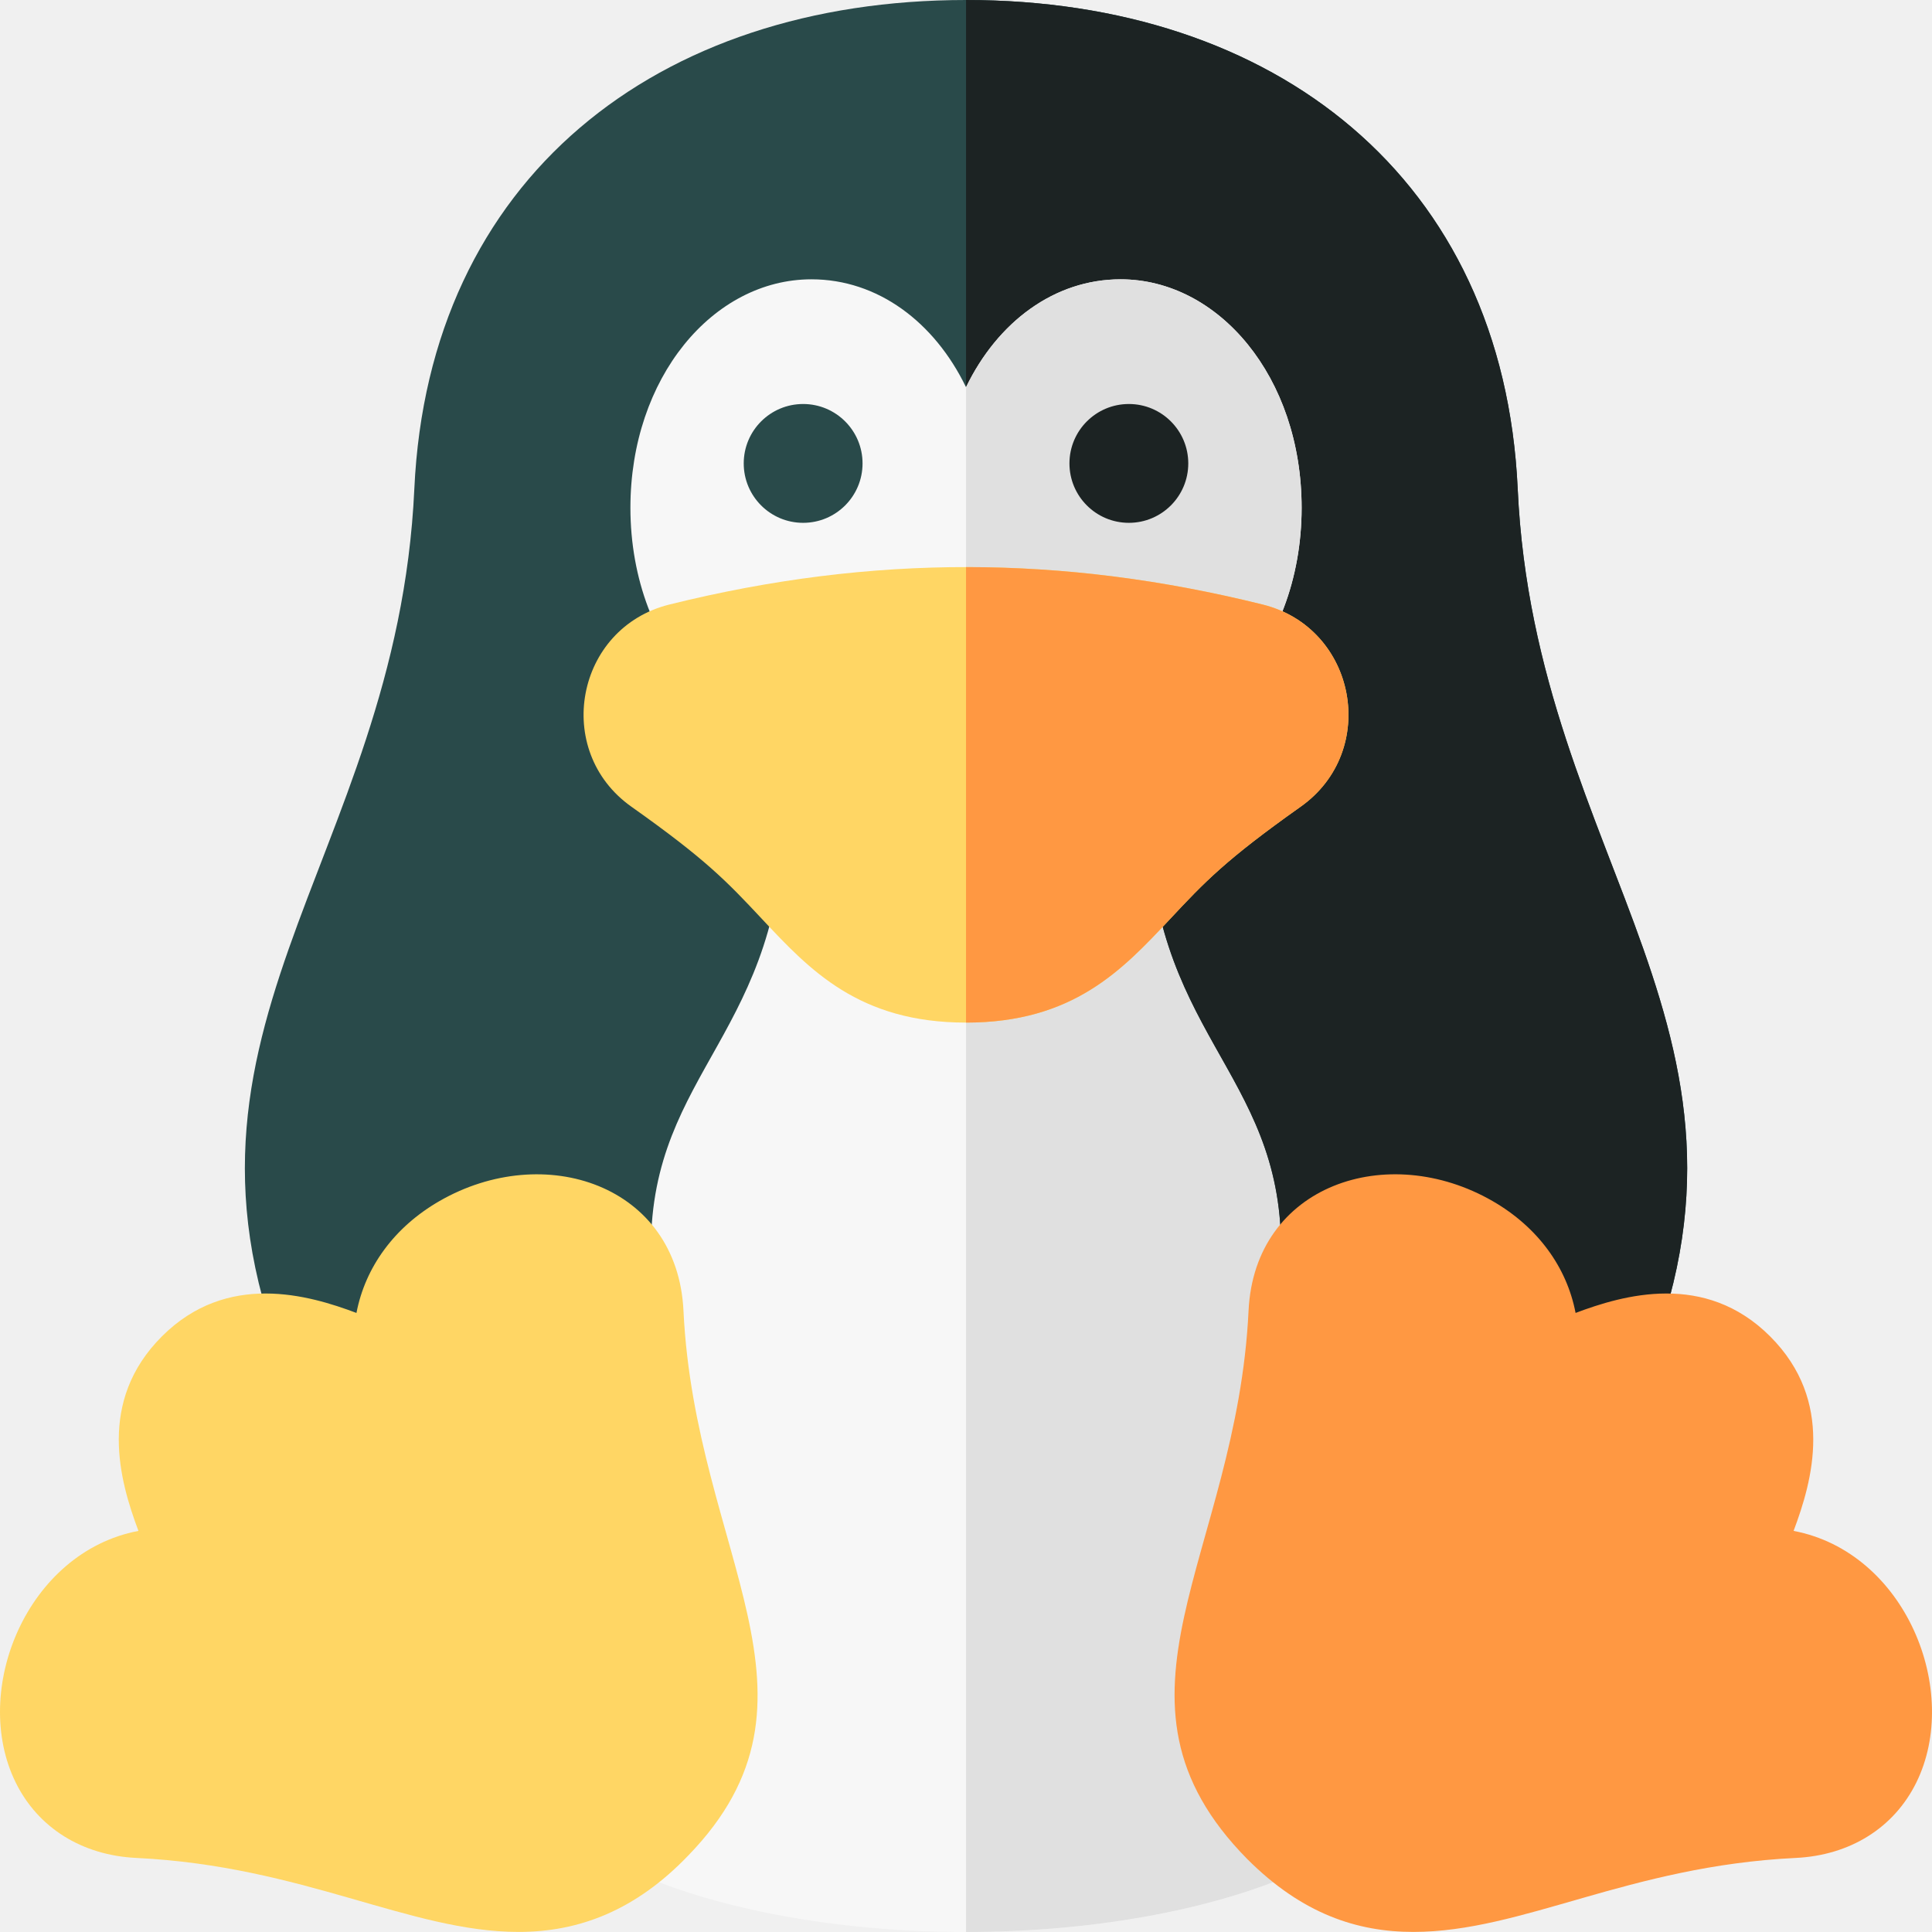
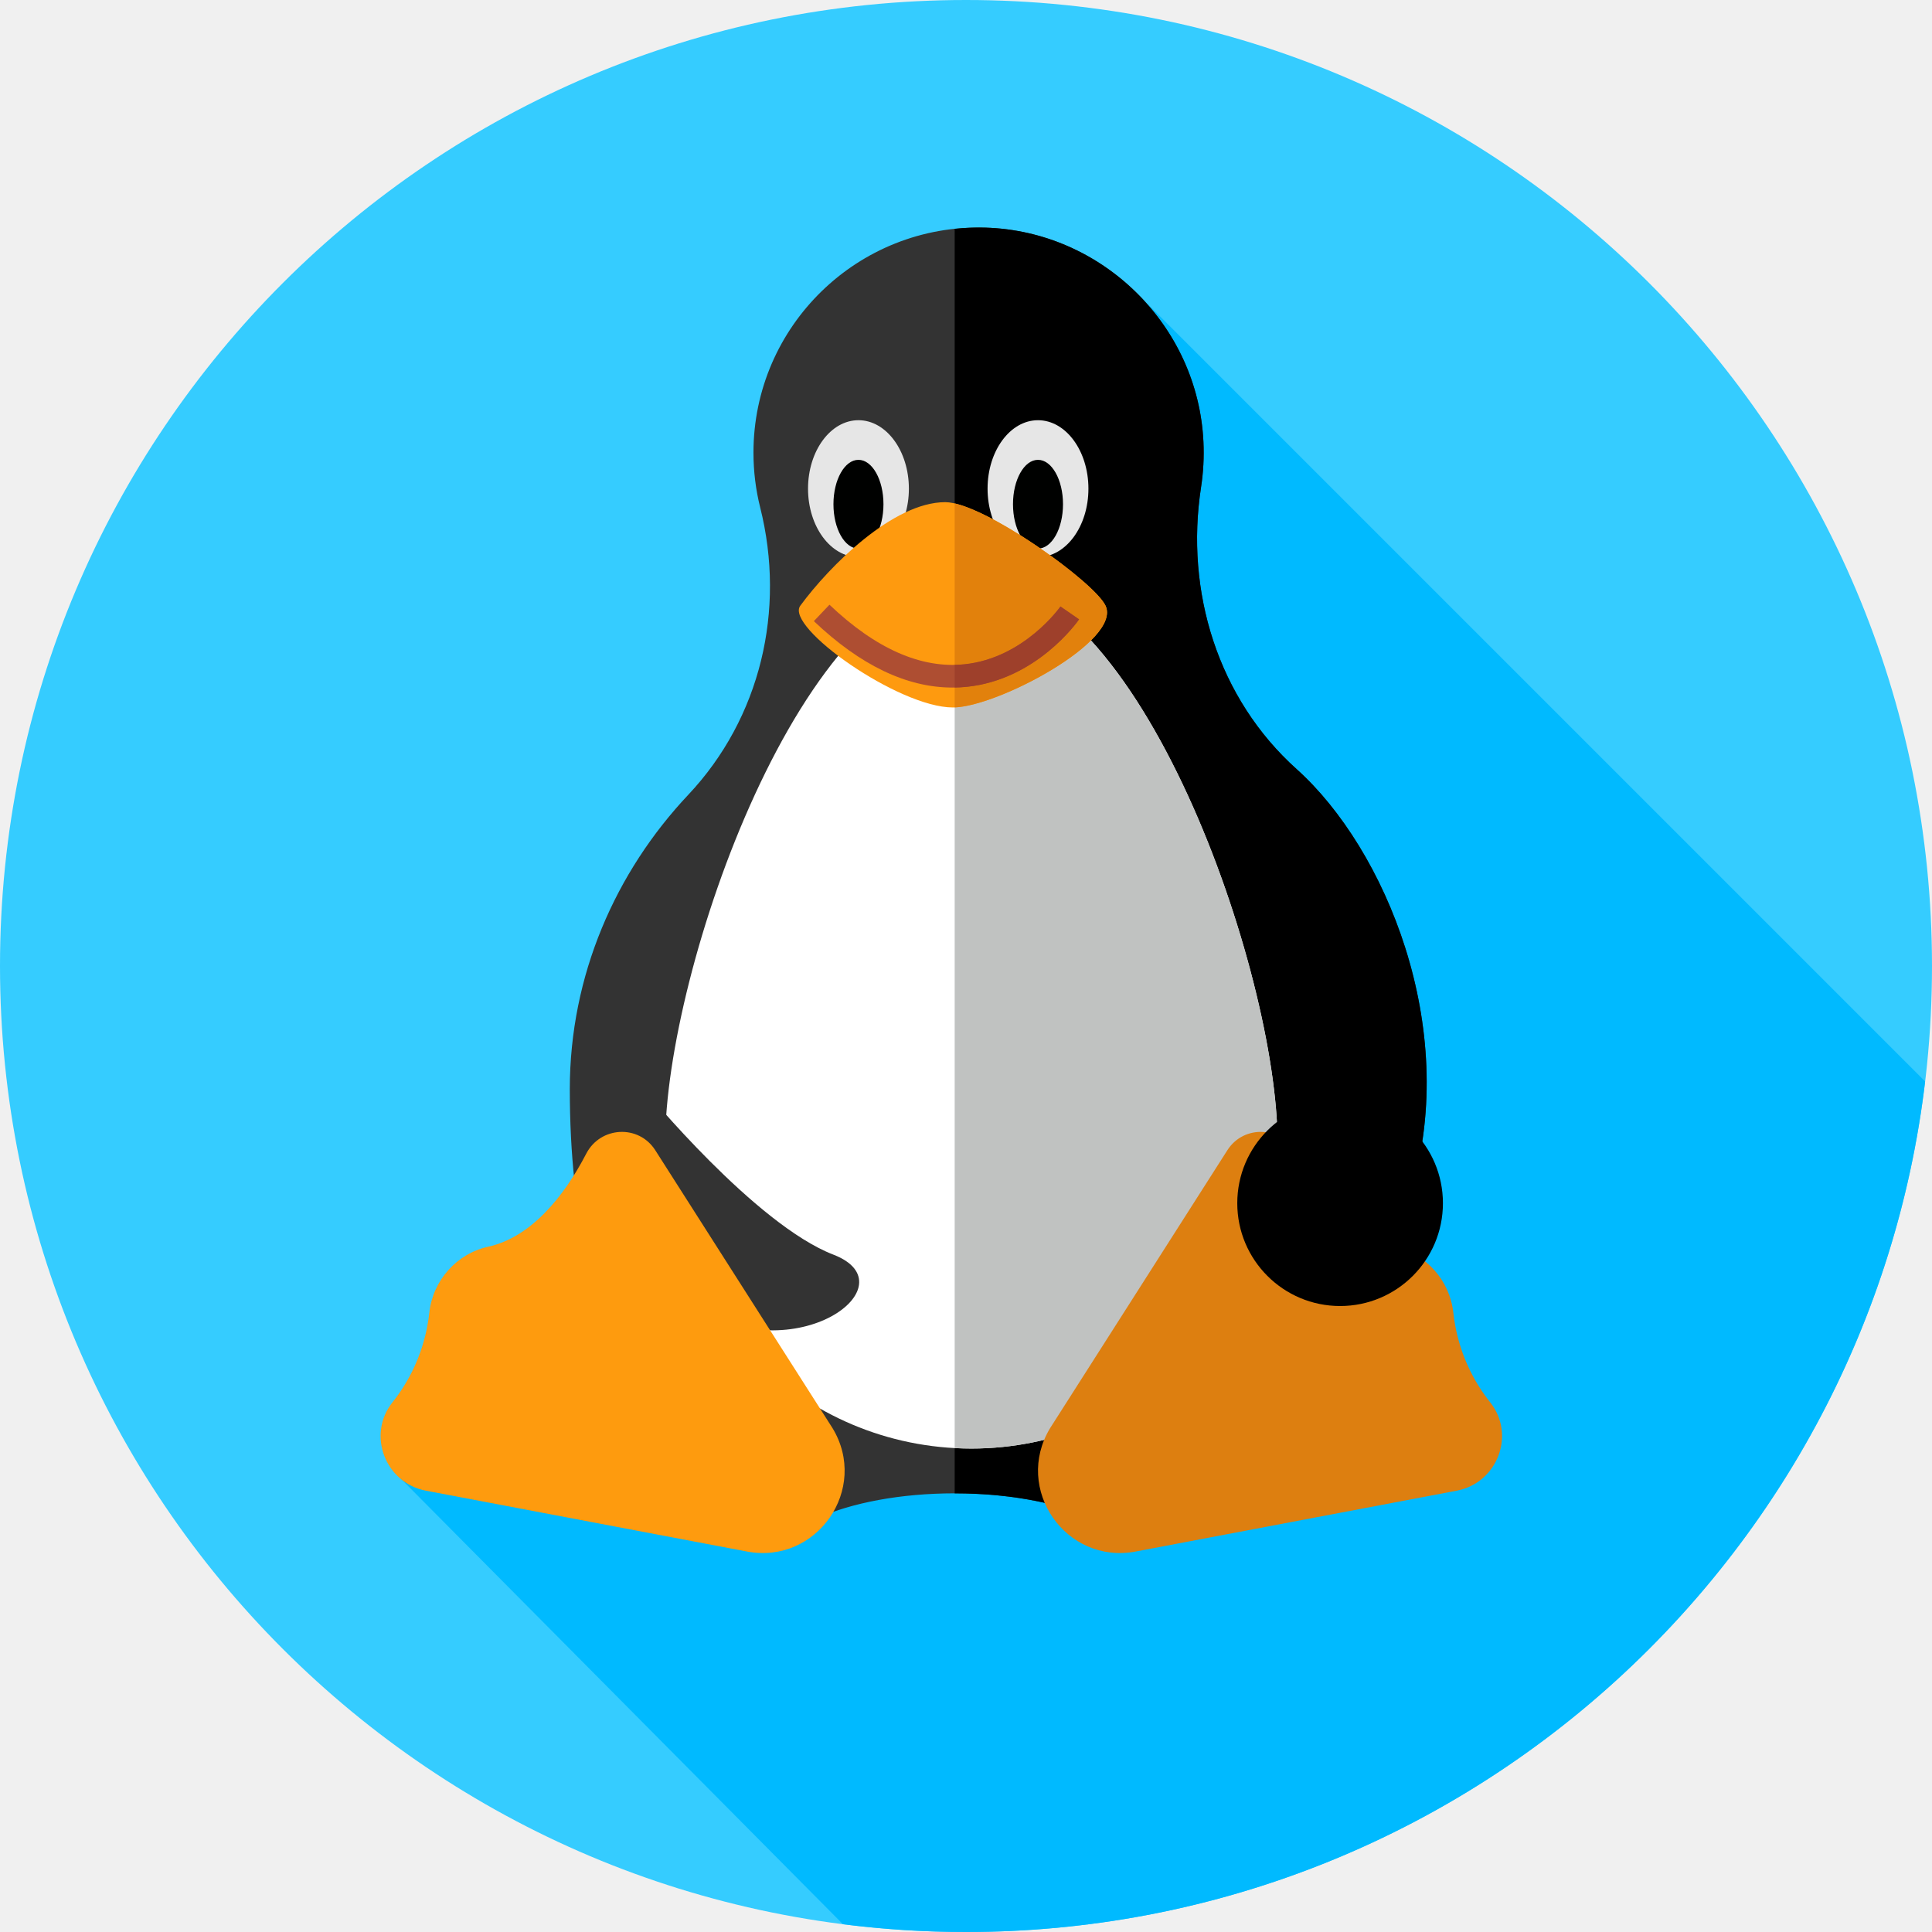
<svg xmlns="http://www.w3.org/2000/svg" version="1.1" id="Capa_1" x="0px" y="0px" viewBox="0 0 512 512" style="enable-background:new 0 0 512 512;" xml:space="preserve">
-   <path style="fill:#F7F7F7;" d="M334.205,214.15c0-12.564-14.605-19.574-24.405-11.686C280.927,225.706,280.099,241,256.005,241  c-24.105,0-24.666-15.089-53.794-38.536c-9.788-7.877-24.405-0.897-24.405,11.686c0,49.557-35.29,59.122-35.29,116.52  c0,4.839,2.335,9.382,6.27,12.198c0.536,0.384,2.169,1.552,2.377,5.931c3.232,67.334,35.002,95.911,9.726,122.017  c-7.122,7.357-4.933,19.555,4.313,23.971C188.117,505.726,221.214,512,256.005,512c34.815,0,67.913-6.275,90.807-17.216  c9.234-4.412,11.435-16.608,4.309-23.968c-25.264-26.094,6.495-54.718,9.727-122.024c0.207-4.372,1.84-5.54,2.376-5.924  c3.936-2.816,6.27-7.359,6.27-12.198C369.494,273.364,334.205,263.613,334.205,214.15z" />
-   <path style="fill:#E0E0E0;" d="M334.205,214.15c0-12.564-14.605-19.574-24.405-11.686c-28.871,23.24-29.701,38.534-53.791,38.536  v271c34.814,0,67.911-6.275,90.804-17.216c9.234-4.412,11.435-16.608,4.308-23.968c-25.264-26.094,6.495-54.718,9.727-122.024  c0.207-4.372,1.84-5.54,2.376-5.924c3.936-2.816,6.271-7.359,6.271-12.198C369.494,273.364,334.205,263.613,334.205,214.15z" />
-   <path style="fill:#294A4A;" d="M402.208,129.56C398.413,47.149,337.795,0,256.005,0c-81.802,0-142.408,47.16-146.203,129.562  c-4.596,99.997-73.812,145.035-30.986,239.872c6.359,14.079,48.43,22.368,44.976-12.279c-1.313-13.199,18.47-18.976,24.967-14.306  c9.901,7.123,23.757,0.027,23.757-12.178c0-47.031,35.29-57.097,35.29-116.52c0-4.527-2.045-8.813-5.564-11.661  c-4.881-3.95-10.788-8.382-17.565-13.18c4.52-1.122,9.218-2.171,13.962-3.121c11.729-2.346,16.112-16.848,7.677-25.302  c-5.791-5.805-9.248-15.639-9.248-26.306c0-14.426,7.689-30.56,17.979-30.56c10.29,0,17.979,16.134,17.979,30.56  c0,6.881-1.423,13.397-4.061,18.799c-12.684,8.456-6.027,28.468,9.296,27.458c11.661-0.768,23.007-0.822,35.49,0  c15.321,1.003,21.98-19.002,9.296-27.458c-2.638-5.402-4.06-11.918-4.06-18.799c0-14.426,7.689-30.56,17.979-30.56  s17.979,16.134,17.979,30.56c0,10.667-3.457,20.501-9.248,26.306c-8.448,8.467-4.034,22.959,7.677,25.302  c4.741,0.949,9.435,1.998,13.962,3.121c-6.772,4.794-12.682,9.229-17.565,13.18c-3.52,2.848-5.564,7.133-5.564,11.661  c0,59.673,35.29,69.277,35.29,116.52c0,12.195,13.848,19.305,23.757,12.178c6.508-4.678,26.279,1.111,24.967,14.306  c-3.459,34.706,38.666,26.25,44.976,12.279C476.035,274.564,406.805,229.602,402.208,129.56z" />
-   <path style="fill:#1C2323;" d="M402.208,129.56C398.413,47.15,337.796,0.001,256.008,0v180.244c5.755,0,11.61,0.19,17.742,0.594  c15.321,1.003,21.98-19.002,9.296-27.458c-2.638-5.402-4.061-11.918-4.061-18.799c0-14.426,7.689-30.56,17.979-30.56  s17.979,16.134,17.979,30.56c0,10.667-3.457,20.501-9.248,26.306c-8.448,8.467-4.034,22.959,7.677,25.302  c4.741,0.949,9.435,1.998,13.962,3.121c-6.772,4.794-12.682,9.229-17.565,13.18c-3.52,2.848-5.564,7.133-5.564,11.661  c0,59.673,35.29,69.277,35.29,116.52c0,12.195,13.848,19.305,23.757,12.178c6.508-4.678,26.279,1.111,24.967,14.306  c-3.459,34.706,38.666,26.25,44.976,12.279C476.035,274.564,406.805,229.602,402.208,129.56z" />
-   <path style="fill:#F7F7F7;" d="M296.965,74.02c-17.542,0-32.6,11.313-40.96,28.596c-8.36-17.283-23.418-28.596-40.96-28.596  c-26.116,0-47.979,26.105-47.979,60.56c0,18.71,6.564,36.021,18.01,47.494c3.531,3.539,8.608,5.101,13.553,4.117  c13.892-2.744,25.463-4.418,41.45-5.473c4.61-0.303,8.824-2.714,11.422-6.535c1.678-2.469,3.176-5.104,4.505-7.862  c1.329,2.758,2.827,5.393,4.505,7.862c2.598,3.821,6.811,6.232,11.422,6.535c16.083,1.061,27.356,2.731,41.45,5.473  c4.942,0.984,10.022-0.577,13.553-4.117c11.445-11.473,18.01-28.784,18.01-47.494C344.944,99.867,322.894,74.02,296.965,74.02z" />
-   <path style="fill:#E0E0E0;" d="M296.965,74.02c-17.54,0-32.596,11.311-40.957,28.59v63.717c1.328,2.756,2.825,5.389,4.502,7.855  c2.598,3.821,6.812,6.232,11.422,6.535c16.083,1.061,27.356,2.731,41.45,5.473c4.942,0.984,10.022-0.577,13.553-4.117  c11.445-11.473,18.01-28.784,18.01-47.494C344.944,99.867,322.894,74.02,296.965,74.02z" />
-   <path style="fill:#FFD664;" d="M181.129,347.368c-1.587-33.384-36.895-45.099-64.702-29.054  c-11.925,6.88-19.638,17.487-21.962,29.628c-12.596-4.743-34.283-11.062-51.554,6.211c-17.196,17.197-11.215,38.257-6.221,51.549  C7.109,411.32-7.866,448.004,4.173,472.406c5.918,11.996,17.561,19.274,31.942,19.966c44.303,2.136,72.443,19.608,101.333,19.608  c15.928,0,30.928-5.613,44.995-20.297C222.882,449.918,184.219,411.785,181.129,347.368z" />
-   <path style="fill:#FF9842;" d="M475.32,405.702c4.994-13.292,10.975-34.352-6.221-51.549c-17.27-17.271-38.959-10.954-51.554-6.211  c-2.323-12.142-10.037-22.748-21.962-29.628c-27.847-16.066-63.118-4.298-64.702,29.047c-3.12,65.003-42.313,102.816-0.316,145.334  c14.532,14.537,29.132,19.285,44.002,19.285c28.892,0,57.023-17.471,101.328-19.607h-0.001c14.382-0.692,26.025-7.97,31.943-19.966  C519.813,448.133,505.025,411.342,475.32,405.702z" />
-   <path style="fill:#FFD664;" d="M334.598,160.202C282.223,147.2,231.579,146.756,177.42,160.2  c-24.915,6.168-31.021,38.792-10.081,53.593c19.708,13.948,25.211,19.72,34.619,29.775C214.577,257.055,227.626,271,256.005,271  s41.428-13.945,54.047-27.432c9.177-9.809,14.728-15.697,34.619-29.775C365.612,198.98,359.501,166.367,334.598,160.202z" />
-   <path style="fill:#FF9842;" d="M334.598,160.202c-26.412-6.557-52.385-9.915-78.59-9.914V271  c28.377-0.001,41.426-13.946,54.044-27.432c9.177-9.809,14.728-15.697,34.619-29.775  C365.612,198.98,359.501,166.367,334.598,160.202z" />
-   <circle style="fill:#1C2323;" cx="299.16" cy="122.81" r="15.745" />
-   <circle style="fill:#294A4A;" cx="212.84" cy="122.81" r="15.745" />
+   <circle style="fill:#35CCFF;" cx="256" cy="256" r="256" />
+   <path style="fill:#00BAFF;" d="M302.035,78.453L103.938,389.559l119.456,120.384C234.071,511.3,244.954,512,256,512  c131.031,0,239.052-98.448,254.173-225.408L302.035,78.453z" />
+   <path style="fill:#333333;" d="M343.63,203.832c-20.848-18.711-29.607-47.033-25.339-74.719c0.601-3.896,0.824-7.917,0.632-12.024  c-1.446-30.892-26.905-55.87-57.819-56.766c-33.757-0.978-61.429,26.095-61.429,59.632c0,5.028,0.622,9.911,1.793,14.575  c6.805,27.099,0.09,55.757-19.069,76.094c-19.231,20.414-31.396,47.828-31.396,78.024c0,69.544,27.064,103.059,65.787,113.618  c8.909-3.999,21.829-6.516,36.209-6.516c13.678,0,26.03,2.278,34.871,5.942c47.78-9.578,70.446-32.849,86.26-86.578  C386.761,272.2,367.179,224.966,343.63,203.832z" />
+   <path d="M343.63,203.832c-20.848-18.711-29.607-47.033-25.339-74.719c0.601-3.896,0.824-7.917,0.632-12.024  c-1.446-30.892-26.905-55.87-57.819-56.766c-2.747-0.08-5.449,0.045-8.104,0.326V395.75c15.921,0,30.055,3.083,38.933,7.85  c45.206-7.048,66.827-36.262,82.197-88.486C386.761,272.2,367.179,224.966,343.63,203.832z" />
+   <path style="fill:#FFFFFF;" d="M176.289,302.745c0-45.34,36.325-150.337,81.134-150.337s81.134,105.528,81.134,150.337  s-36.325,81.134-81.134,81.134S176.289,347.554,176.289,302.745z" />
+   <path style="fill:#C0C2C1;" d="M257.424,152.408c-1.484,0-2.959,0.123-4.424,0.347v230.999c1.465,0.079,2.939,0.125,4.424,0.125  c44.809,0,81.134-36.325,81.134-81.134S302.233,152.408,257.424,152.408z" />
+   <ellipse style="fill:#E6E6E6;" cx="227.5" cy="129.5" rx="13.363" ry="18.14" />
+   <ellipse style="fill:#000100;" cx="227.5" cy="133.62" rx="6.627" ry="11.759" />
+   <ellipse style="fill:#E6E6E6;" cx="275.08" cy="129.5" rx="13.363" ry="18.14" />
+   <ellipse style="fill:#000100;" cx="275.08" cy="133.62" rx="6.627" ry="11.759" />
+   <path style="fill:#FE9A0F;" d="M292.98,160.521c4.364,9.307-28.874,26.965-40.448,26.965c-14.437,0-44.586-21.338-40.448-26.965  c7.721-10.5,24.579-27.442,38.419-27.442C260.474,133.079,290.014,154.197,292.98,160.521z" />
+   <path style="fill:#E2810C;" d="M292.979,160.521c-2.749-5.861-28.312-24.418-39.979-27.105v54.049  C264.962,187.025,297.288,169.709,292.979,160.521z" />
+   <path style="fill:#DD7F10;" d="M343.568,305.75c5.898,11.393,14.67,22.153,25.984,24.644c8.344,1.837,14.655,8.937,15.586,17.43  c0.129,1.179,0.304,2.361,0.527,3.546c1.441,7.679,4.702,14.555,9.252,20.267c6.831,8.576,1.907,21.367-8.865,23.408l-85.065,16.121  c-18.529,3.512-32.467-16.577-22.691-32.704l46.968-73.639C329.66,297.929,339.81,298.488,343.568,305.75z" />
+   <path style="fill:#AE4E32;" d="M252.394,182.211c-12.088,0-24.417-5.908-36.711-17.607l4.136-4.347  c12.257,11.662,24.291,16.972,35.759,15.79c15.831-1.635,25.361-15.185,25.455-15.321l4.938,3.41  c-0.45,0.651-11.226,15.964-29.776,17.879C254.93,182.146,253.662,182.211,252.394,182.211z" />
+   <path style="fill:#9E402B;" d="M255.577,176.047c-0.855,0.088-1.715,0.128-2.577,0.144v6.004c1.066-0.018,2.131-0.07,3.192-0.18  c18.551-1.915,29.326-17.229,29.776-17.879l-4.938-3.41C280.938,160.862,271.407,174.412,255.577,176.047z" />
+   <circle cx="355.14" cy="318.86" r="27.25" />
+   <path style="fill:#333333;" d="M171,289c0,0,29.119,35.5,49.869,43.5S211,363.727,183,346.113C155,328.5,171,289,171,289z" />
+   <path style="fill:#FE9B0E;" d="M155.35,305.75c-5.898,11.393-14.67,22.153-25.984,24.644c-8.344,1.837-14.655,8.937-15.586,17.43  c-0.129,1.179-0.304,2.361-0.526,3.546c-1.441,7.679-4.702,14.555-9.252,20.267c-6.831,8.576-1.907,21.367,8.865,23.408  l85.065,16.121c18.529,3.512,32.467-16.577,22.691-32.704l-46.968-73.639C169.258,297.929,159.108,298.488,155.35,305.75z" />
  <g>
</g>
  <g>
</g>
  <g>
</g>
  <g>
</g>
  <g>
</g>
  <g>
</g>
  <g>
</g>
  <g>
</g>
  <g>
</g>
  <g>
</g>
  <g>
</g>
  <g>
</g>
  <g>
</g>
  <g>
</g>
  <g>
</g>
</svg>
